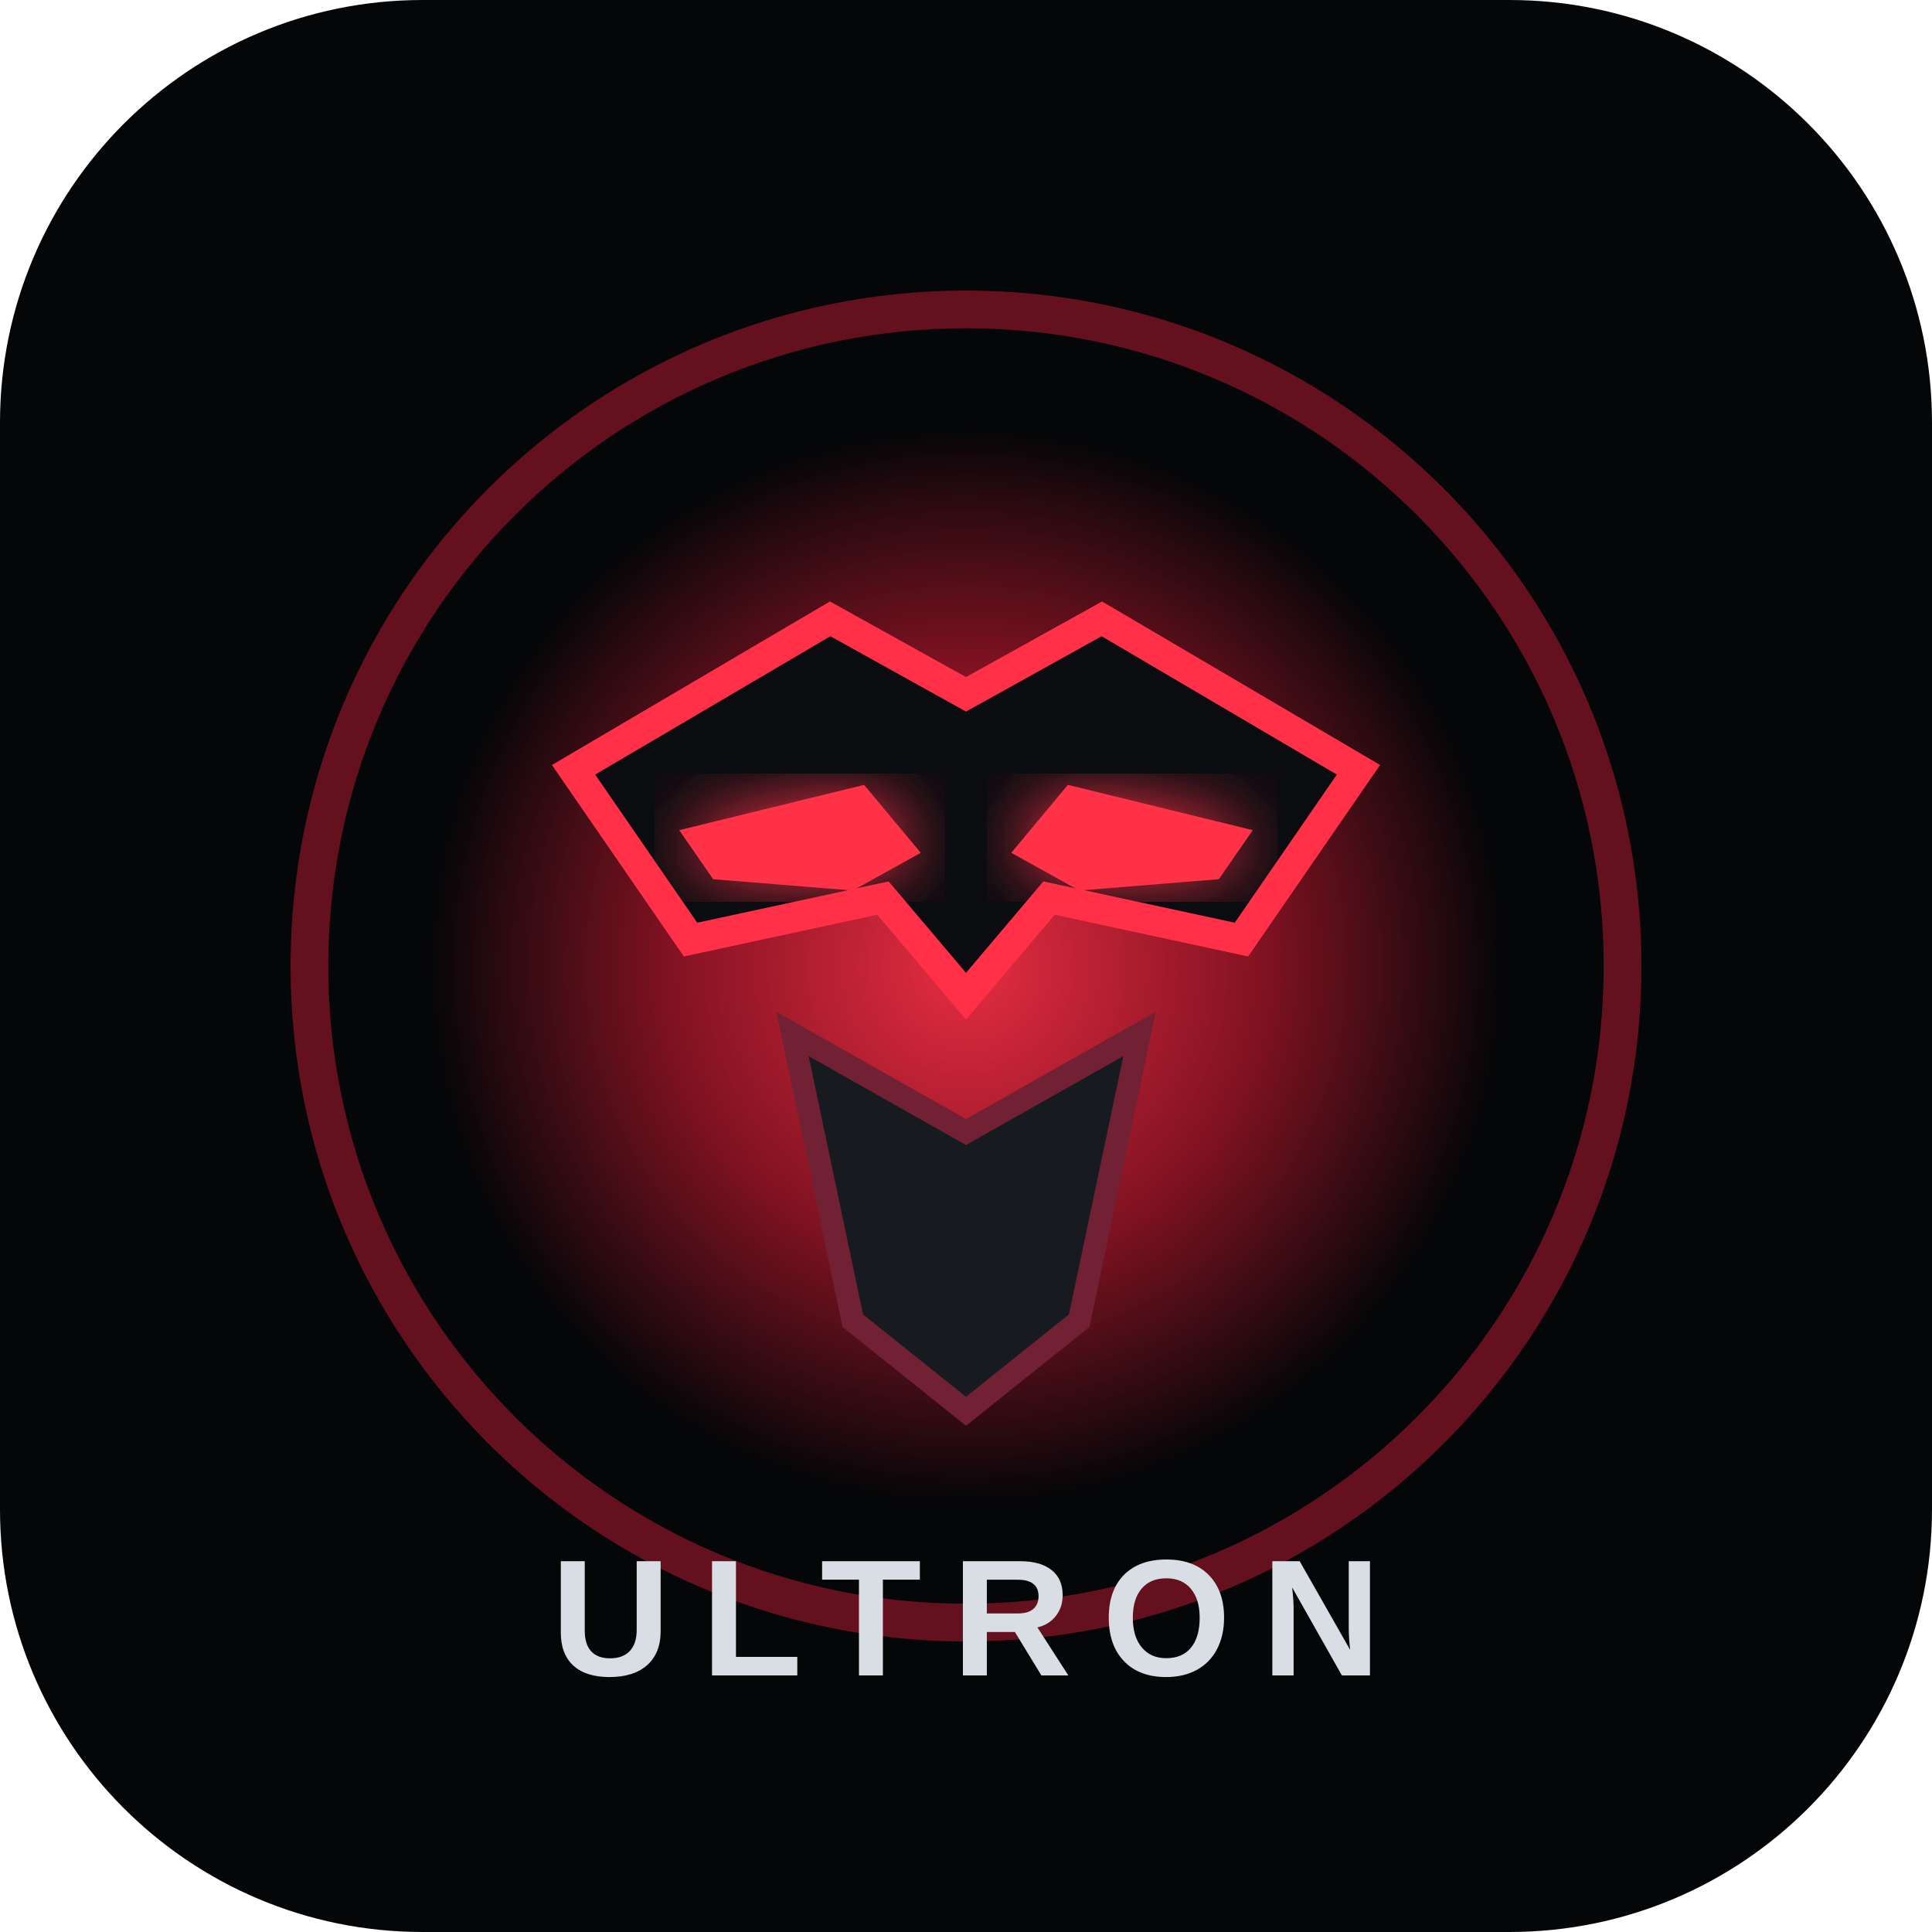
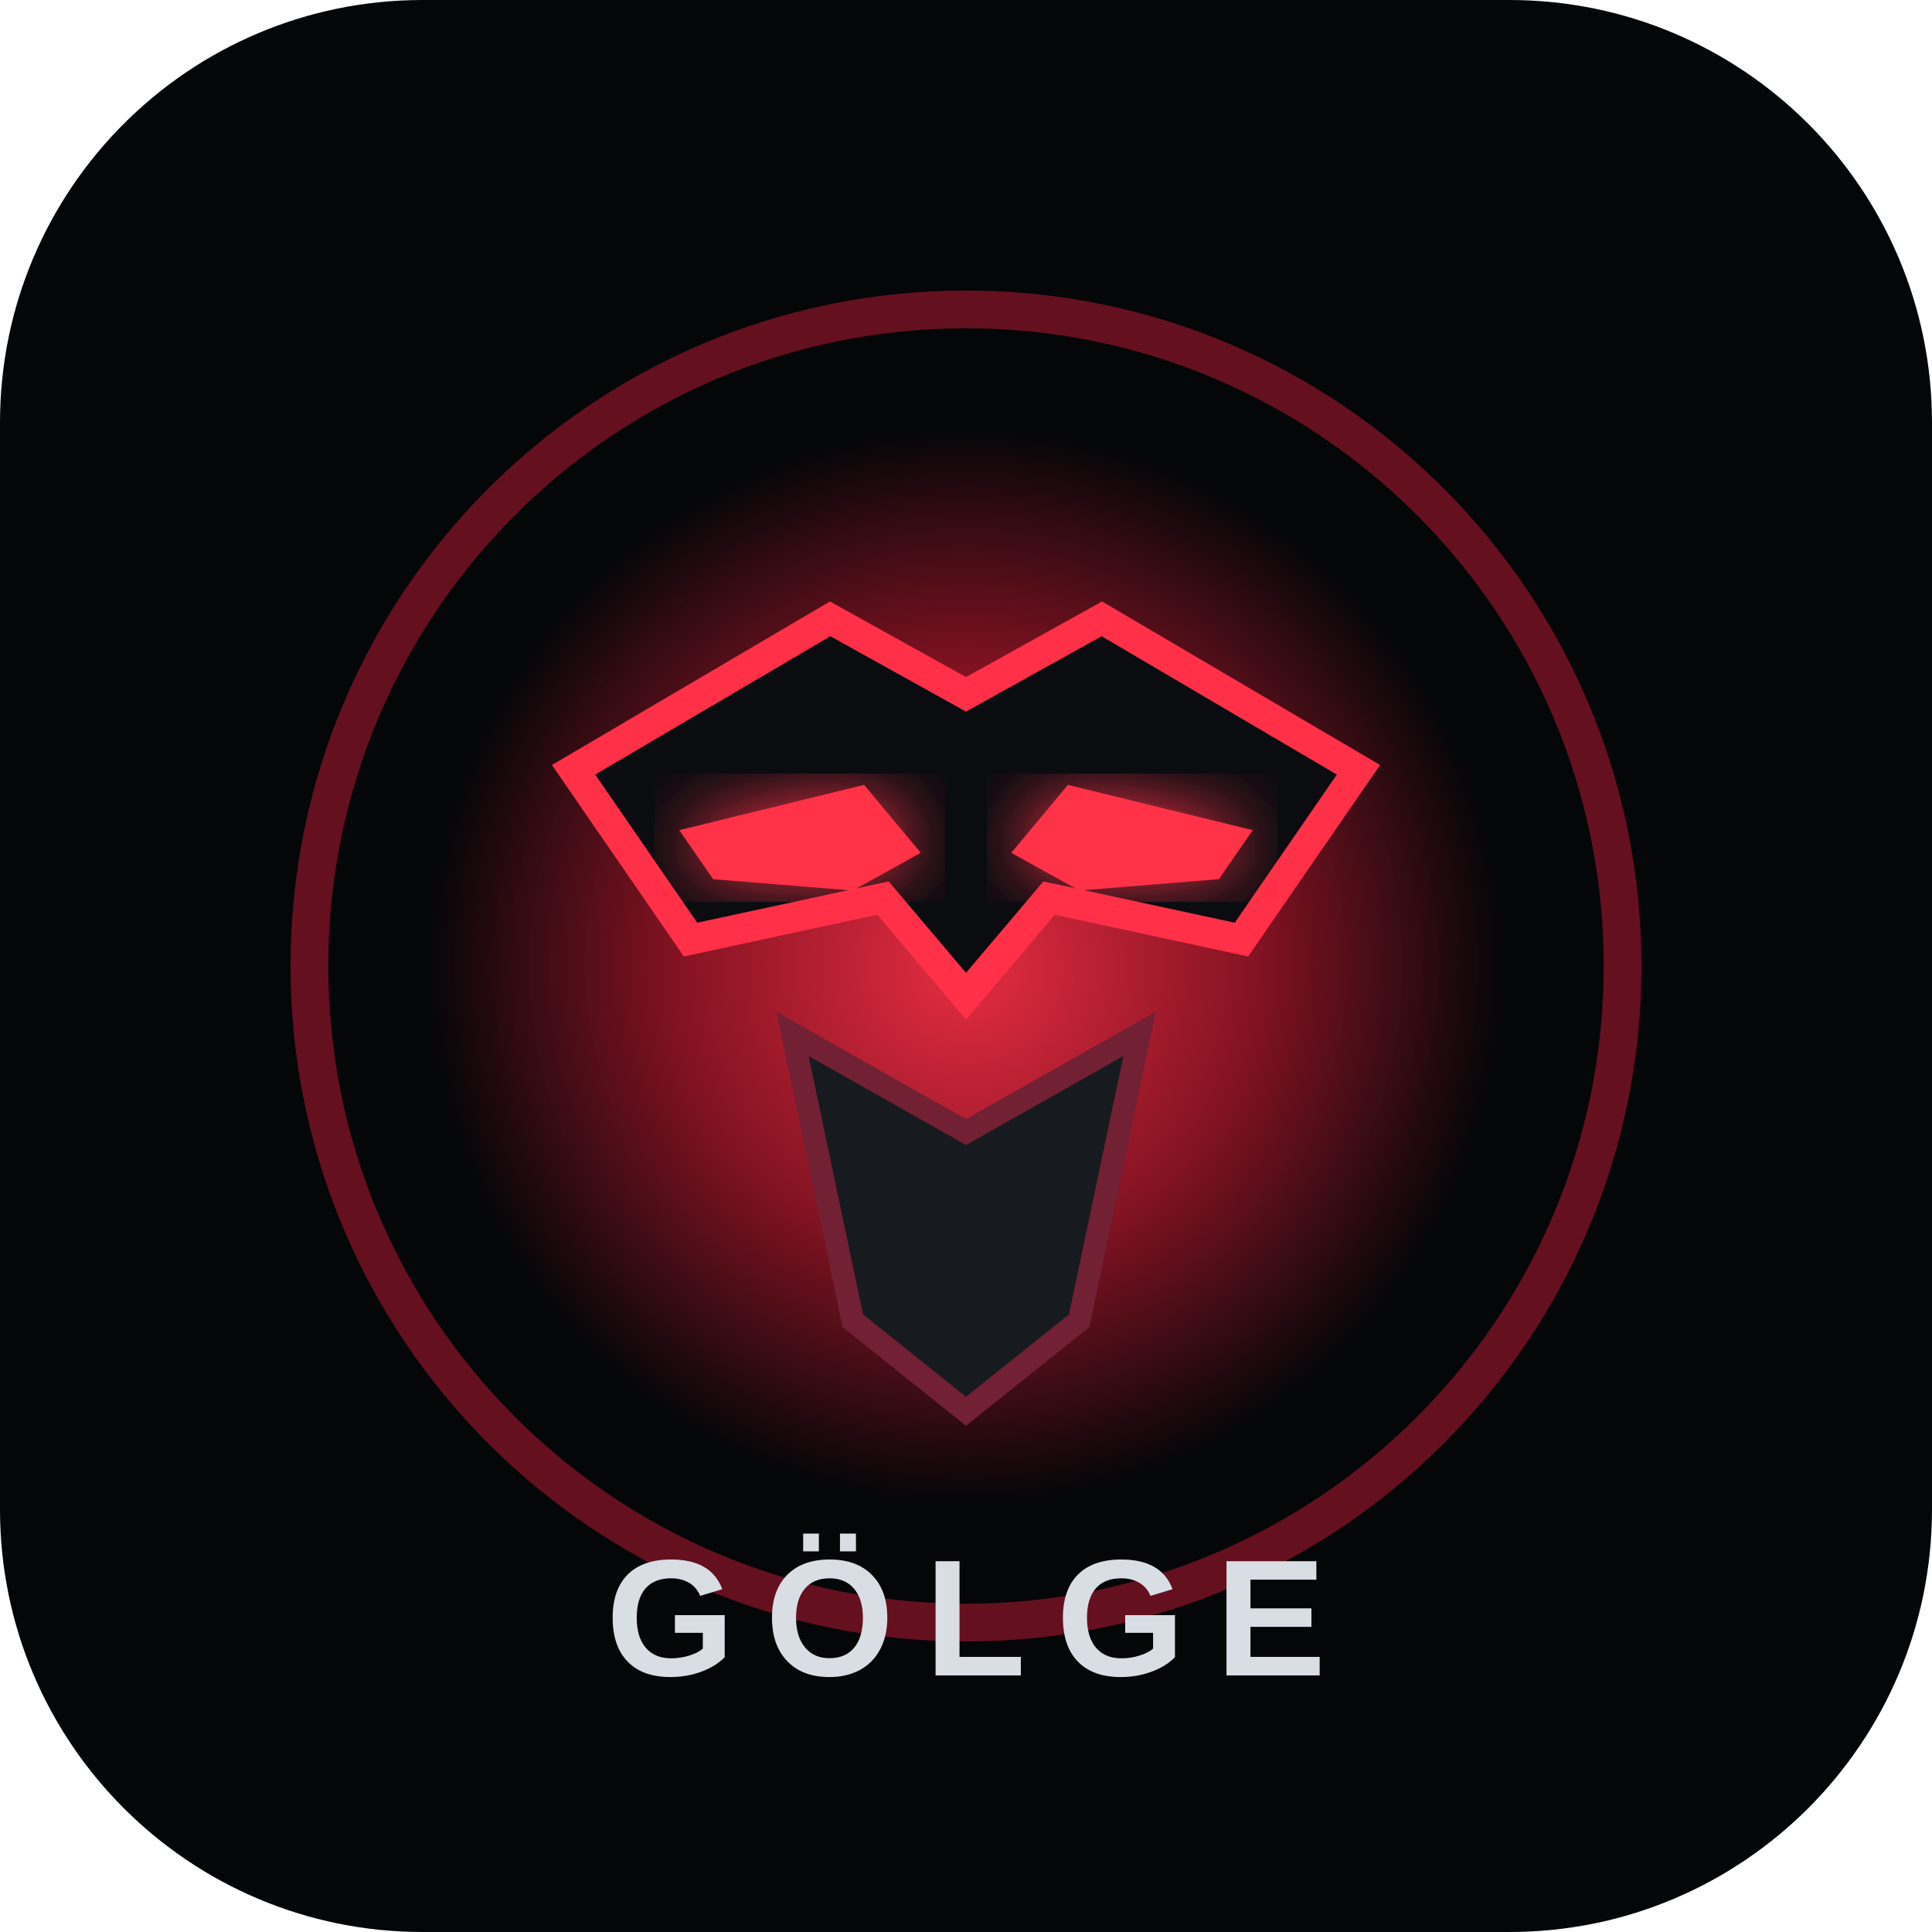
<svg xmlns="http://www.w3.org/2000/svg" viewBox="0 0 512 512">
  <defs>
    <radialGradient id="g">
      <stop offset="0" stop-color="#ff3047" />
      <stop offset=".55" stop-color="#8f1324" />
      <stop offset="1" stop-color="#050608" />
    </radialGradient>
    <filter id="glow">
      <feGaussianBlur stdDeviation="10" result="b" />
      <feMerge>
        <feMergeNode in="b" />
        <feMergeNode in="SourceGraphic" />
      </feMerge>
    </filter>
  </defs>
  <rect width="512" height="512" rx="112" fill="#050608" />
  <circle cx="256" cy="256" r="174" fill="none" stroke="#65101f" stroke-width="10" />
  <circle cx="256" cy="256" r="142" fill="url(#g)" opacity=".9" />
  <path d="M152 204 220 164 256 184 292 164 360 204 329 249 278 238 256 264 234 238 183 249Z" fill="#0a0c10" stroke="#ff3047" stroke-width="8" />
  <path d="M180 220 229 208 244 226 226 236 189 233Z" fill="#ff3047" filter="url(#glow)" />
  <path d="M332 220 283 208 268 226 286 236 323 233Z" fill="#ff3047" filter="url(#glow)" />
  <path d="M210 274 256 300 302 274 286 350 256 374 226 350Z" fill="#171a1f" stroke="#722033" stroke-width="6" />
-   <text x="256" y="444" fill="#d9dde4" font-size="44" font-family="Arial,sans-serif" font-weight="700" text-anchor="middle" letter-spacing="8">ULTRON</text>
+   <text x="256" y="444" fill="#d9dde4" font-size="44" font-family="Arial,sans-serif" font-weight="700" text-anchor="middle" letter-spacing="8">GÖLGE</text>
</svg>
